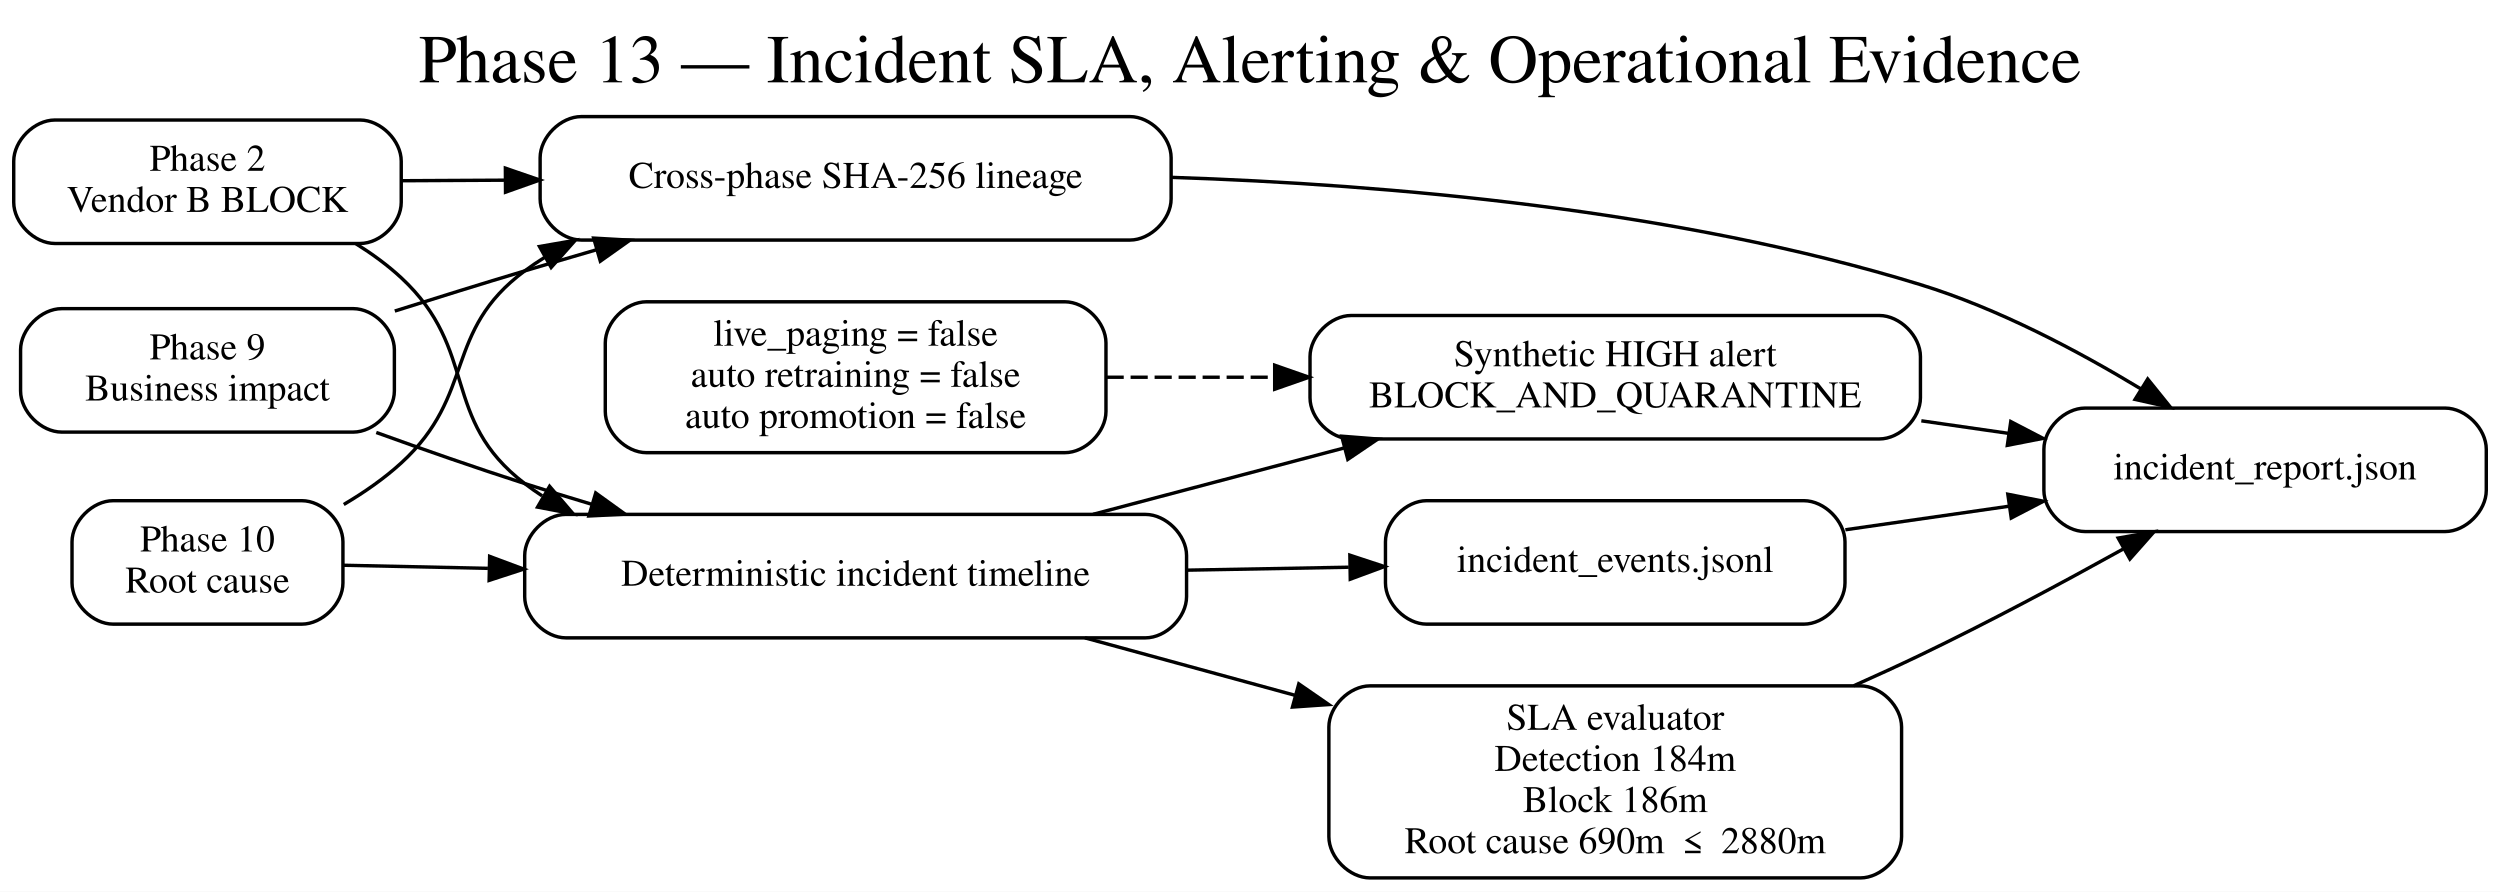
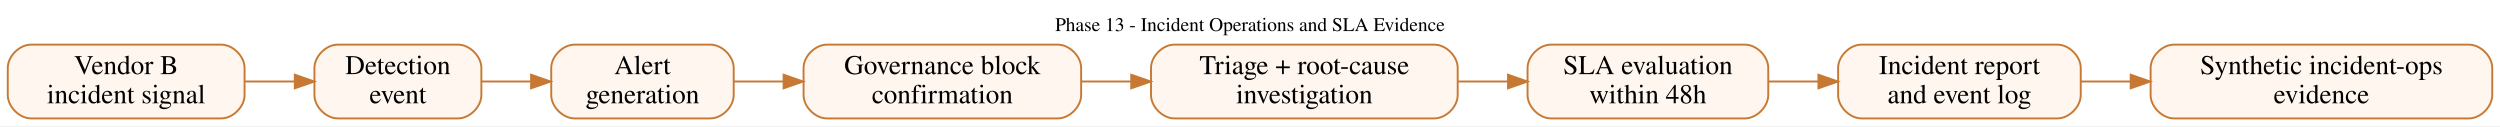
- <svg xmlns="http://www.w3.org/2000/svg" width="729pt" height="260pt" viewBox="0.00 0.00 729.00 260.00">
-   <g id="graph0" class="graph" transform="scale(1 1) rotate(0) translate(4 256)">
-     <polygon fill="white" stroke="transparent" points="-4,4 -4,-256 725,-256 725,4 -4,4" />
-     <text text-anchor="middle" x="360.5" y="-232" font-family="Times,serif" font-size="20.00">Phase 13 — Incident SLA, Alerting &amp; Operational Evidence</text>
+ <svg xmlns="http://www.w3.org/2000/svg" width="1288pt" height="65pt" viewBox="0.00 0.00 1288.00 65.00">
+   <g id="graph0" class="graph" transform="scale(1 1) rotate(0) translate(4 61)">
+     <polygon fill="white" stroke="transparent" points="-4,4 -4,-61 1284,-61 1284,4 -4,4" />
+     <text text-anchor="middle" x="640" y="-45" font-family="Times,serif" font-size="10.00">Phase 13 - Incident Operations and SLA Evidence</text>
    <g id="node1" class="node">
-       <path fill="none" stroke="black" d="M101,-221C101,-221 12,-221 12,-221 6,-221 0,-215 0,-209 0,-209 0,-197 0,-197 0,-191 6,-185 12,-185 12,-185 101,-185 101,-185 107,-185 113,-191 113,-197 113,-197 113,-209 113,-209 113,-215 107,-221 101,-221" />
-       <text text-anchor="middle" x="56.5" y="-206.2" font-family="Times,serif" font-size="11.00">Phase 2</text>
-       <text text-anchor="middle" x="56.5" y="-194.2" font-family="Times,serif" font-size="11.00">Vendor B BLOCK</text>
+       <path fill="#fff7ef" stroke="#c77934" d="M110,-38C110,-38 12,-38 12,-38 6,-38 0,-32 0,-26 0,-26 0,-12 0,-12 0,-6 6,0 12,0 12,0 110,0 110,0 116,0 122,-6 122,-12 122,-12 122,-26 122,-26 122,-32 116,-38 110,-38" />
+       <text text-anchor="middle" x="61" y="-22.8" font-family="Times,serif" font-size="14.00">Vendor B</text>
+       <text text-anchor="middle" x="61" y="-7.8" font-family="Times,serif" font-size="14.00">incident signal</text>
+     </g>
+     <g id="node2" class="node">
+       <path fill="#fff7ef" stroke="#c77934" d="M232,-38C232,-38 170,-38 170,-38 164,-38 158,-32 158,-26 158,-26 158,-12 158,-12 158,-6 164,0 170,0 170,0 232,0 232,0 238,0 244,-6 244,-12 244,-12 244,-26 244,-26 244,-32 238,-38 232,-38" />
+       <text text-anchor="middle" x="201" y="-22.8" font-family="Times,serif" font-size="14.00">Detection</text>
+       <text text-anchor="middle" x="201" y="-7.8" font-family="Times,serif" font-size="14.00">event</text>
+     </g>
+     <g id="edge1" class="edge">
+       <path fill="none" stroke="#c77934" d="M122.13,-19C130.7,-19 139.46,-19 147.86,-19" />
+       <polygon fill="#c77934" stroke="#c77934" points="147.9,-22.5 157.9,-19 147.9,-15.5 147.9,-22.5" />
+     </g>
+     <g id="node3" class="node">
+       <path fill="#fff7ef" stroke="#c77934" d="M362,-38C362,-38 292,-38 292,-38 286,-38 280,-32 280,-26 280,-26 280,-12 280,-12 280,-6 286,0 292,0 292,0 362,0 362,0 368,0 374,-6 374,-12 374,-12 374,-26 374,-26 374,-32 368,-38 362,-38" />
+       <text text-anchor="middle" x="327" y="-22.8" font-family="Times,serif" font-size="14.00">Alert</text>
+       <text text-anchor="middle" x="327" y="-7.8" font-family="Times,serif" font-size="14.00">generation</text>
+     </g>
+     <g id="edge2" class="edge">
+       <path fill="none" stroke="#c77934" d="M244.33,-19C252.41,-19 260.99,-19 269.43,-19" />
+       <polygon fill="#c77934" stroke="#c77934" points="269.62,-22.5 279.62,-19 269.62,-15.5 269.62,-22.5" />
    </g>
    <g id="node4" class="node">
-       <path fill="none" stroke="black" d="M330,-106C330,-106 161,-106 161,-106 155,-106 149,-100 149,-94 149,-94 149,-82 149,-82 149,-76 155,-70 161,-70 161,-70 330,-70 330,-70 336,-70 342,-76 342,-82 342,-82 342,-94 342,-94 342,-100 336,-106 330,-106" />
-       <text text-anchor="middle" x="245.5" y="-85.2" font-family="Times,serif" font-size="11.00">Deterministic incident timeline</text>
+       <path fill="#fff7ef" stroke="#c77934" d="M541,-38C541,-38 422,-38 422,-38 416,-38 410,-32 410,-26 410,-26 410,-12 410,-12 410,-6 416,0 422,0 422,0 541,0 541,0 547,0 553,-6 553,-12 553,-12 553,-26 553,-26 553,-32 547,-38 541,-38" />
+       <text text-anchor="middle" x="481.5" y="-22.8" font-family="Times,serif" font-size="14.00">Governance block</text>
+       <text text-anchor="middle" x="481.5" y="-7.8" font-family="Times,serif" font-size="14.00">confirmation</text>
    </g>
-     <g id="edge1" class="edge">
-       <path fill="none" stroke="black" d="M99.8,-184.92C104.52,-181.98 109.05,-178.67 113,-175 135.78,-153.83 124.3,-133.89 149,-115 150.64,-113.74 152.34,-112.55 154.09,-111.4" />
-       <polygon fill="black" stroke="black" points="156.26,-114.19 163.16,-106.15 152.75,-108.13 156.26,-114.19" />
+     <g id="edge3" class="edge">
+       <path fill="none" stroke="#c77934" d="M374.17,-19C382.23,-19 390.83,-19 399.52,-19" />
+       <polygon fill="#c77934" stroke="#c77934" points="399.72,-22.5 409.72,-19 399.72,-15.5 399.72,-22.5" />
+     </g>
+     <g id="node5" class="node">
+       <path fill="#fff7ef" stroke="#c77934" d="M735,-38C735,-38 601,-38 601,-38 595,-38 589,-32 589,-26 589,-26 589,-12 589,-12 589,-6 595,0 601,0 601,0 735,0 735,0 741,0 747,-6 747,-12 747,-12 747,-26 747,-26 747,-32 741,-38 735,-38" />
+       <text text-anchor="middle" x="668" y="-22.8" font-family="Times,serif" font-size="14.00">Triage + root-cause</text>
+       <text text-anchor="middle" x="668" y="-7.8" font-family="Times,serif" font-size="14.00">investigation</text>
+     </g>
+     <g id="edge4" class="edge">
+       <path fill="none" stroke="#c77934" d="M553.04,-19C561.45,-19 570.11,-19 578.73,-19" />
+       <polygon fill="#c77934" stroke="#c77934" points="578.81,-22.5 588.81,-19 578.81,-15.5 578.81,-22.5" />
+     </g>
+     <g id="node6" class="node">
+       <path fill="#fff7ef" stroke="#c77934" d="M895,-38C895,-38 795,-38 795,-38 789,-38 783,-32 783,-26 783,-26 783,-12 783,-12 783,-6 789,0 795,0 795,0 895,0 895,0 901,0 907,-6 907,-12 907,-12 907,-26 907,-26 907,-32 901,-38 895,-38" />
+       <text text-anchor="middle" x="845" y="-22.8" font-family="Times,serif" font-size="14.00">SLA evaluation</text>
+       <text text-anchor="middle" x="845" y="-7.8" font-family="Times,serif" font-size="14.00">within 48h</text>
+     </g>
+     <g id="edge5" class="edge">
+       <path fill="none" stroke="#c77934" d="M747.03,-19C755.59,-19 764.26,-19 772.73,-19" />
+       <polygon fill="#c77934" stroke="#c77934" points="772.93,-22.5 782.93,-19 772.93,-15.5 772.93,-22.5" />
+     </g>
+     <g id="node7" class="node">
+       <path fill="#fff7ef" stroke="#c77934" d="M1056,-38C1056,-38 955,-38 955,-38 949,-38 943,-32 943,-26 943,-26 943,-12 943,-12 943,-6 949,0 955,0 955,0 1056,0 1056,0 1062,0 1068,-6 1068,-12 1068,-12 1068,-26 1068,-26 1068,-32 1062,-38 1056,-38" />
+       <text text-anchor="middle" x="1005.5" y="-22.8" font-family="Times,serif" font-size="14.00">Incident report</text>
+       <text text-anchor="middle" x="1005.5" y="-7.8" font-family="Times,serif" font-size="14.00">and event log</text>
+     </g>
+     <g id="edge6" class="edge">
+       <path fill="none" stroke="#c77934" d="M907.28,-19C915.58,-19 924.16,-19 932.62,-19" />
+       <polygon fill="#c77934" stroke="#c77934" points="932.86,-22.5 942.86,-19 932.86,-15.5 932.86,-22.5" />
    </g>
    <g id="node8" class="node">
-       <path fill="none" stroke="black" d="M325.5,-222C325.5,-222 165.5,-222 165.5,-222 159.5,-222 153.5,-216 153.5,-210 153.5,-210 153.5,-198 153.5,-198 153.5,-192 159.5,-186 165.5,-186 165.5,-186 325.5,-186 325.5,-186 331.5,-186 337.5,-192 337.5,-198 337.5,-198 337.5,-210 337.5,-210 337.5,-216 331.5,-222 325.5,-222" />
-       <text text-anchor="middle" x="245.5" y="-201.2" font-family="Times,serif" font-size="11.00">Cross-phase SHA-256 lineage</text>
+       <path fill="#fff7ef" stroke="#c77934" d="M1268,-38C1268,-38 1116,-38 1116,-38 1110,-38 1104,-32 1104,-26 1104,-26 1104,-12 1104,-12 1104,-6 1110,0 1116,0 1116,0 1268,0 1268,0 1274,0 1280,-6 1280,-12 1280,-12 1280,-26 1280,-26 1280,-32 1274,-38 1268,-38" />
+       <text text-anchor="middle" x="1192" y="-22.8" font-family="Times,serif" font-size="14.00">Synthetic incident-ops</text>
+       <text text-anchor="middle" x="1192" y="-7.8" font-family="Times,serif" font-size="14.00">evidence</text>
    </g>
    <g id="edge7" class="edge">
-       <path fill="none" stroke="black" d="M113.1,-203.3C122.63,-203.35 132.79,-203.4 143.08,-203.46" />
-       <polygon fill="black" stroke="black" points="143.37,-206.96 153.39,-203.51 143.41,-199.96 143.37,-206.96" />
-     </g>
-     <g id="node2" class="node">
-       <path fill="none" stroke="black" d="M99,-166C99,-166 14,-166 14,-166 8,-166 2,-160 2,-154 2,-154 2,-142 2,-142 2,-136 8,-130 14,-130 14,-130 99,-130 99,-130 105,-130 111,-136 111,-142 111,-142 111,-154 111,-154 111,-160 105,-166 99,-166" />
-       <text text-anchor="middle" x="56.5" y="-151.2" font-family="Times,serif" font-size="11.00">Phase 9</text>
-       <text text-anchor="middle" x="56.5" y="-139.2" font-family="Times,serif" font-size="11.00">Business impact</text>
-     </g>
-     <g id="edge2" class="edge">
-       <path fill="none" stroke="black" d="M105.72,-129.89C119.62,-124.86 134.85,-119.55 149,-115 155.34,-112.96 161.94,-110.93 168.58,-108.94" />
-       <polygon fill="black" stroke="black" points="169.71,-112.25 178.3,-106.06 167.72,-105.54 169.71,-112.25" />
-     </g>
-     <g id="edge8" class="edge">
-       <path fill="none" stroke="black" d="M111.12,-165.3C123.53,-169.22 136.71,-173.32 149,-177 155.81,-179.04 162.9,-181.12 170.01,-183.19" />
-       <polygon fill="black" stroke="black" points="169.11,-186.57 179.69,-185.97 171.05,-179.84 169.11,-186.57" />
-     </g>
-     <g id="node3" class="node">
-       <path fill="none" stroke="black" d="M84,-110C84,-110 29,-110 29,-110 23,-110 17,-104 17,-98 17,-98 17,-86 17,-86 17,-80 23,-74 29,-74 29,-74 84,-74 84,-74 90,-74 96,-80 96,-86 96,-86 96,-98 96,-98 96,-104 90,-110 84,-110" />
-       <text text-anchor="middle" x="56.5" y="-95.2" font-family="Times,serif" font-size="11.00">Phase 10</text>
-       <text text-anchor="middle" x="56.5" y="-83.2" font-family="Times,serif" font-size="11.00">Root cause</text>
-     </g>
-     <g id="edge3" class="edge">
-       <path fill="none" stroke="black" d="M96.25,-91.17C108.76,-90.9 123.3,-90.59 138.28,-90.27" />
-       <polygon fill="black" stroke="black" points="138.78,-93.76 148.71,-90.05 138.63,-86.76 138.78,-93.76" />
-     </g>
-     <g id="edge9" class="edge">
-       <path fill="none" stroke="black" d="M96.24,-108.89C102.2,-112.41 108.02,-116.45 113,-121 134.84,-140.96 125.22,-159.39 149,-177 150.86,-178.37 152.78,-179.68 154.76,-180.92" />
-       <polygon fill="black" stroke="black" points="153.31,-184.12 163.75,-185.93 156.72,-178.01 153.31,-184.12" />
-     </g>
-     <g id="node5" class="node">
-       <path fill="none" stroke="black" d="M522,-110C522,-110 412,-110 412,-110 406,-110 400,-104 400,-98 400,-98 400,-86 400,-86 400,-80 406,-74 412,-74 412,-74 522,-74 522,-74 528,-74 534,-80 534,-86 534,-86 534,-98 534,-98 534,-104 528,-110 522,-110" />
-       <text text-anchor="middle" x="467" y="-89.2" font-family="Times,serif" font-size="11.00">incident_events.jsonl</text>
-     </g>
-     <g id="edge4" class="edge">
-       <path fill="none" stroke="black" d="M342.14,-89.74C357.91,-90.03 374.07,-90.32 389.3,-90.6" />
-       <polygon fill="black" stroke="black" points="389.62,-94.11 399.68,-90.79 389.74,-87.11 389.62,-94.11" />
-     </g>
-     <g id="node6" class="node">
-       <path fill="none" stroke="black" d="M544,-164C544,-164 390,-164 390,-164 384,-164 378,-158 378,-152 378,-152 378,-140 378,-140 378,-134 384,-128 390,-128 390,-128 544,-128 544,-128 550,-128 556,-134 556,-140 556,-140 556,-152 556,-152 556,-158 550,-164 544,-164" />
-       <text text-anchor="middle" x="467" y="-149.2" font-family="Times,serif" font-size="11.00">Synthetic HIGH alert</text>
-       <text text-anchor="middle" x="467" y="-137.2" font-family="Times,serif" font-size="11.00">BLOCK_AND_QUARANTINE</text>
-     </g>
-     <g id="edge5" class="edge">
-       <path fill="none" stroke="black" d="M314.75,-106.03C337.98,-112.17 364.11,-119.08 388.04,-125.4" />
-       <polygon fill="black" stroke="black" points="387.23,-128.81 397.79,-127.98 389.02,-122.04 387.23,-128.81" />
-     </g>
-     <g id="node7" class="node">
-       <path fill="none" stroke="black" d="M538.5,-56C538.5,-56 395.5,-56 395.5,-56 389.5,-56 383.5,-50 383.5,-44 383.5,-44 383.5,-12 383.5,-12 383.5,-6 389.5,0 395.5,0 395.5,0 538.5,0 538.5,0 544.5,0 550.5,-6 550.5,-12 550.5,-12 550.5,-44 550.5,-44 550.5,-50 544.5,-56 538.5,-56" />
-       <text text-anchor="middle" x="467" y="-43.2" font-family="Times,serif" font-size="11.00">SLA evaluator</text>
-       <text text-anchor="middle" x="467" y="-31.2" font-family="Times,serif" font-size="11.00">Detection 184m</text>
-       <text text-anchor="middle" x="467" y="-19.2" font-family="Times,serif" font-size="11.00">Block 186m</text>
-       <text text-anchor="middle" x="467" y="-7.2" font-family="Times,serif" font-size="11.00">Root cause 690m ≤ 2880m</text>
-     </g>
-     <g id="edge6" class="edge">
-       <path fill="none" stroke="black" d="M312.36,-70C331.65,-64.72 353.12,-58.86 373.73,-53.22" />
-       <polygon fill="black" stroke="black" points="374.73,-56.58 383.45,-50.56 372.88,-49.82 374.73,-56.58" />
-     </g>
-     <g id="node9" class="node">
-       <path fill="none" stroke="black" d="M709,-137C709,-137 604,-137 604,-137 598,-137 592,-131 592,-125 592,-125 592,-113 592,-113 592,-107 598,-101 604,-101 604,-101 709,-101 709,-101 715,-101 721,-107 721,-113 721,-113 721,-125 721,-125 721,-131 715,-137 709,-137" />
-       <text text-anchor="middle" x="656.5" y="-116.2" font-family="Times,serif" font-size="11.00">incident_report.json</text>
-     </g>
-     <g id="edge10" class="edge">
-       <path fill="none" stroke="black" d="M534.11,-101.52C549.5,-103.74 565.99,-106.11 581.69,-108.37" />
-       <polygon fill="black" stroke="black" points="581.48,-111.88 591.88,-109.84 582.48,-104.95 581.48,-111.88" />
-     </g>
-     <g id="edge11" class="edge">
-       <path fill="none" stroke="black" d="M556.26,-133.29C564.77,-132.07 573.34,-130.83 581.68,-129.63" />
-       <polygon fill="black" stroke="black" points="582.34,-133.07 591.74,-128.18 581.34,-126.14 582.34,-133.07" />
-     </g>
-     <g id="edge12" class="edge">
-       <path fill="none" stroke="black" d="M536.52,-56.02C543.14,-58.97 549.73,-61.99 556,-65 575.77,-74.49 597.2,-85.96 615.09,-95.89" />
-       <polygon fill="black" stroke="black" points="613.66,-99.1 624.1,-100.92 617.08,-92.99 613.66,-99.1" />
-     </g>
-     <g id="edge13" class="edge">
-       <path fill="none" stroke="black" d="M337.75,-204.28C400.4,-202.21 484.77,-194.92 556,-173 578.6,-166.05 601.93,-153.7 620.32,-142.57" />
-       <polygon fill="black" stroke="black" points="622.27,-145.48 628.92,-137.23 618.58,-139.53 622.27,-145.48" />
-     </g>
-     <g id="node10" class="node">
-       <path fill="none" stroke="black" d="M306.5,-168C306.5,-168 184.5,-168 184.5,-168 178.5,-168 172.5,-162 172.5,-156 172.5,-156 172.5,-136 172.5,-136 172.5,-130 178.5,-124 184.5,-124 184.5,-124 306.5,-124 306.5,-124 312.5,-124 318.5,-130 318.5,-136 318.5,-136 318.5,-156 318.5,-156 318.5,-162 312.5,-168 306.5,-168" />
-       <text text-anchor="middle" x="245.5" y="-155.2" font-family="Times,serif" font-size="11.00">live_paging = false</text>
-       <text text-anchor="middle" x="245.5" y="-143.2" font-family="Times,serif" font-size="11.00">auto retraining = false</text>
-       <text text-anchor="middle" x="245.5" y="-131.2" font-family="Times,serif" font-size="11.00">auto promotion = false</text>
-     </g>
-     <g id="edge14" class="edge">
-       <path fill="none" stroke="black" stroke-dasharray="5,2" d="M318.68,-146C334.3,-146 351.08,-146 367.52,-146" />
-       <polygon fill="black" stroke="black" points="367.7,-149.5 377.7,-146 367.7,-142.5 367.7,-149.5" />
+       <path fill="none" stroke="#c77934" d="M1068.19,-19C1076.4,-19 1084.97,-19 1093.6,-19" />
+       <polygon fill="#c77934" stroke="#c77934" points="1093.74,-22.5 1103.74,-19 1093.74,-15.5 1093.74,-22.5" />
    </g>
  </g>
</svg>
